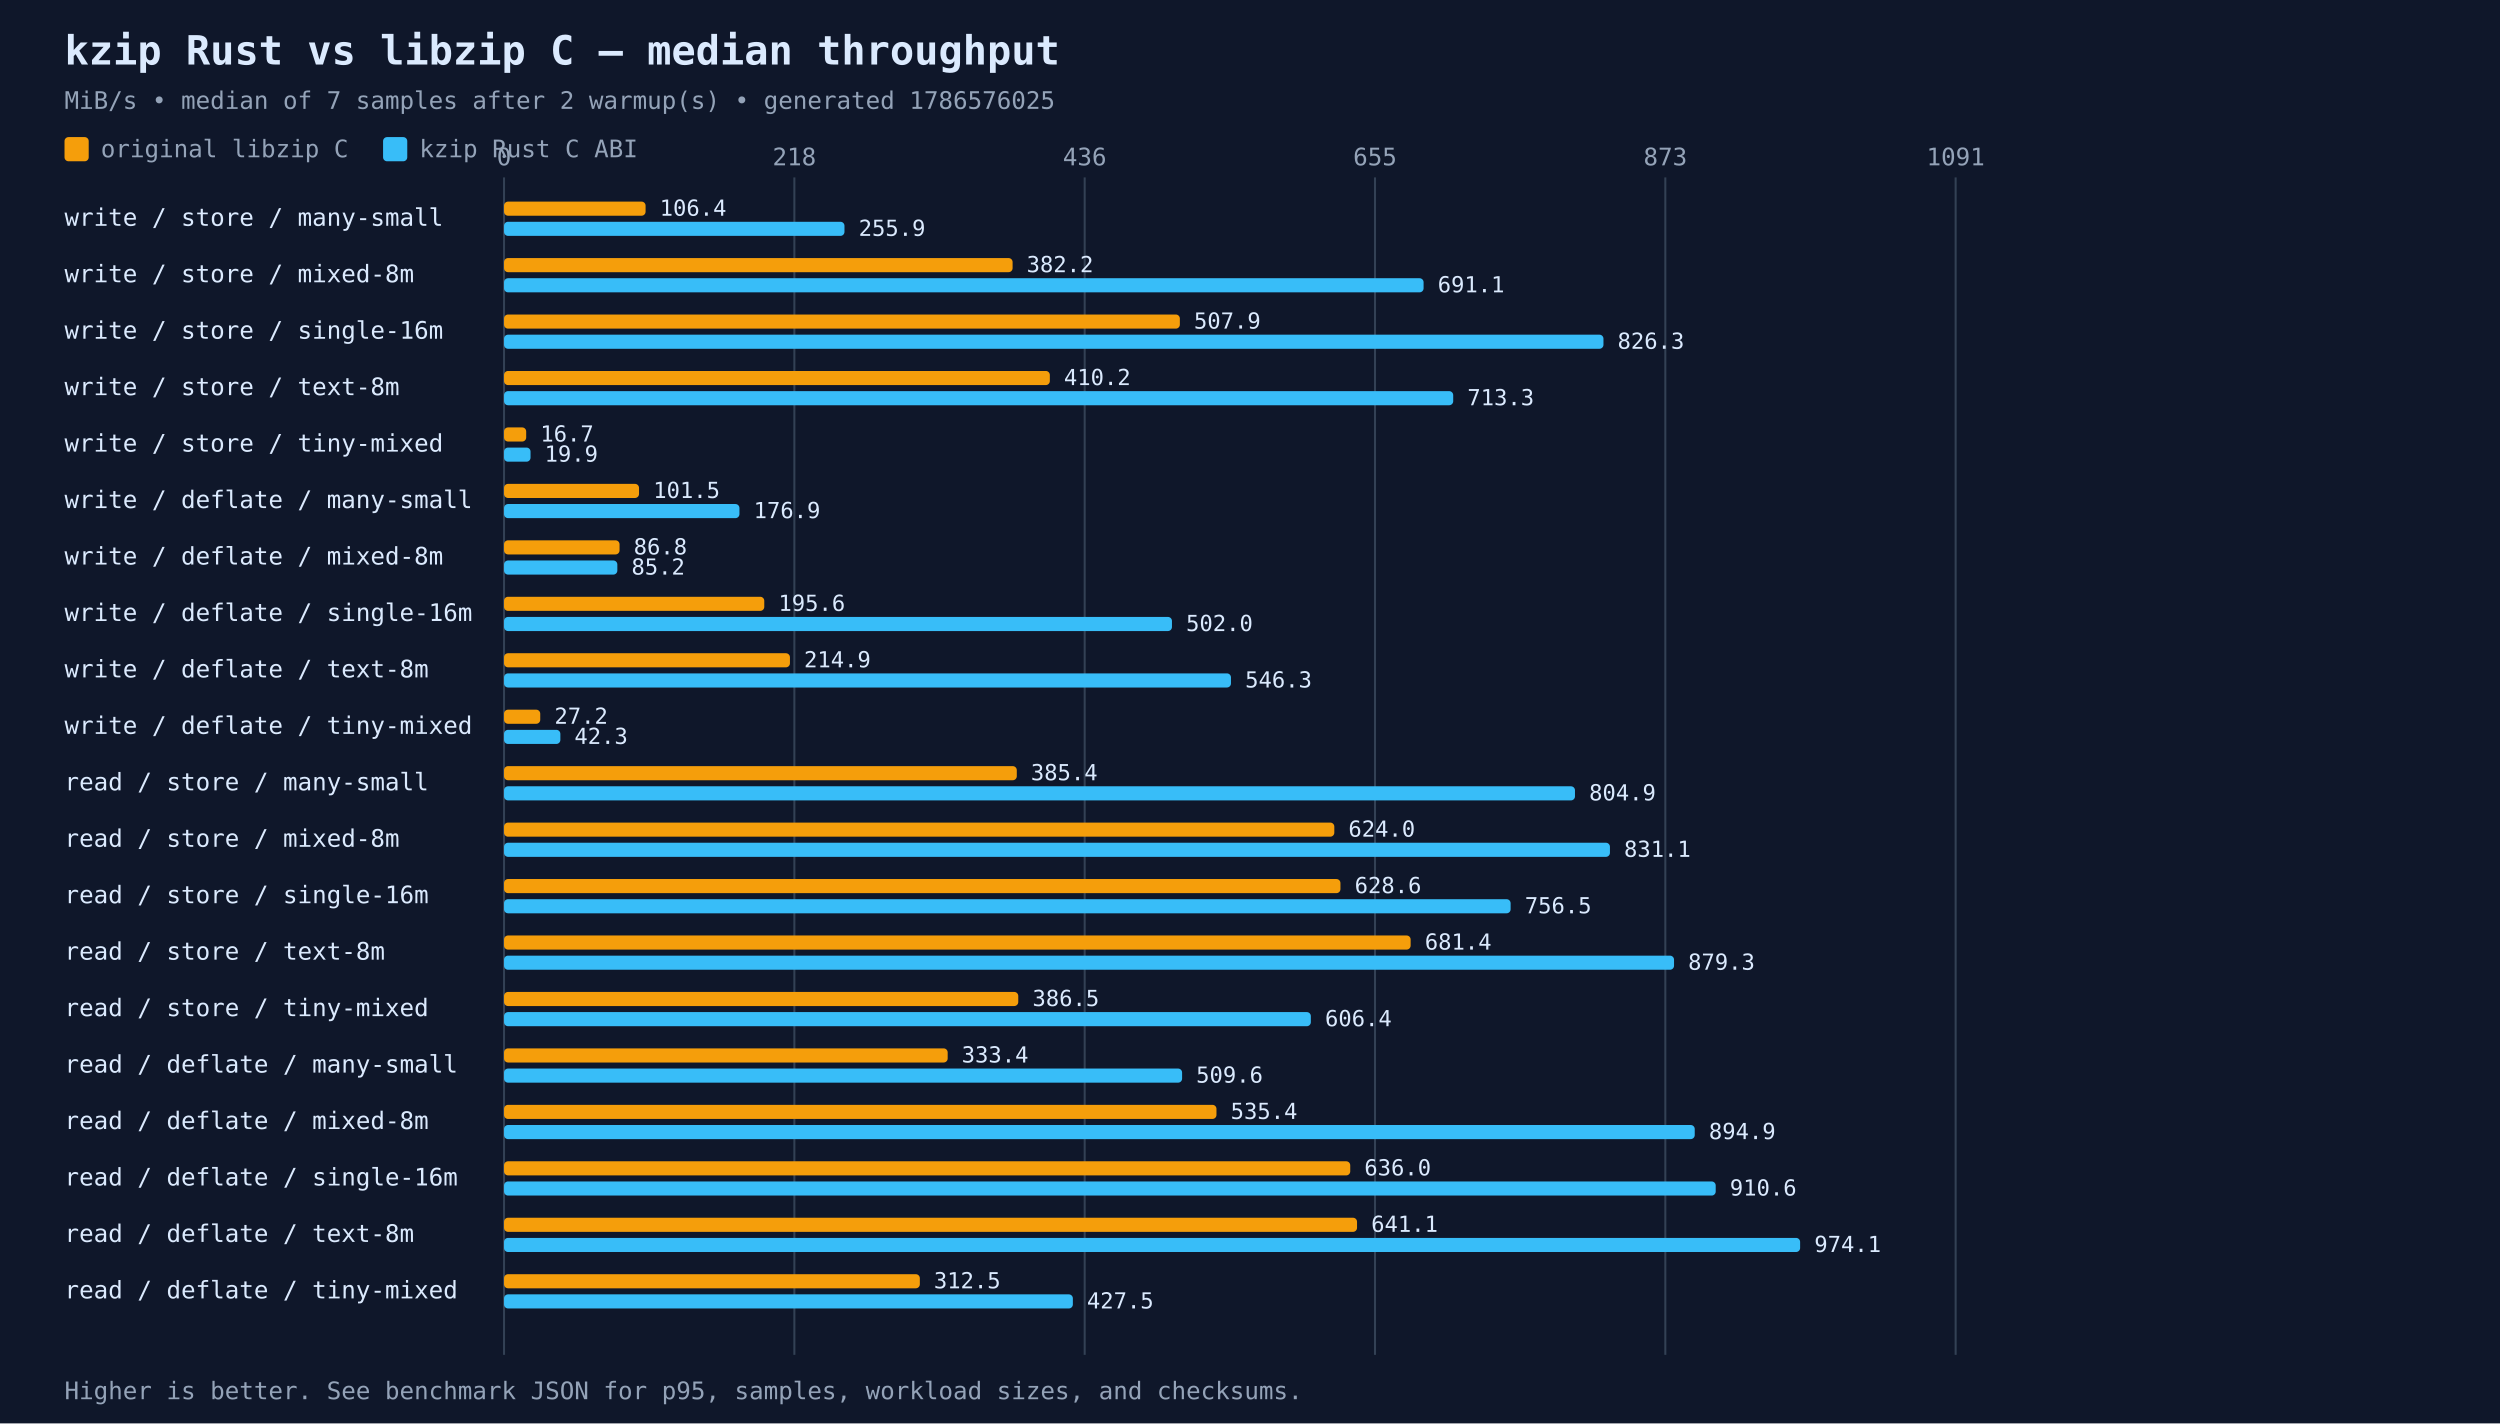
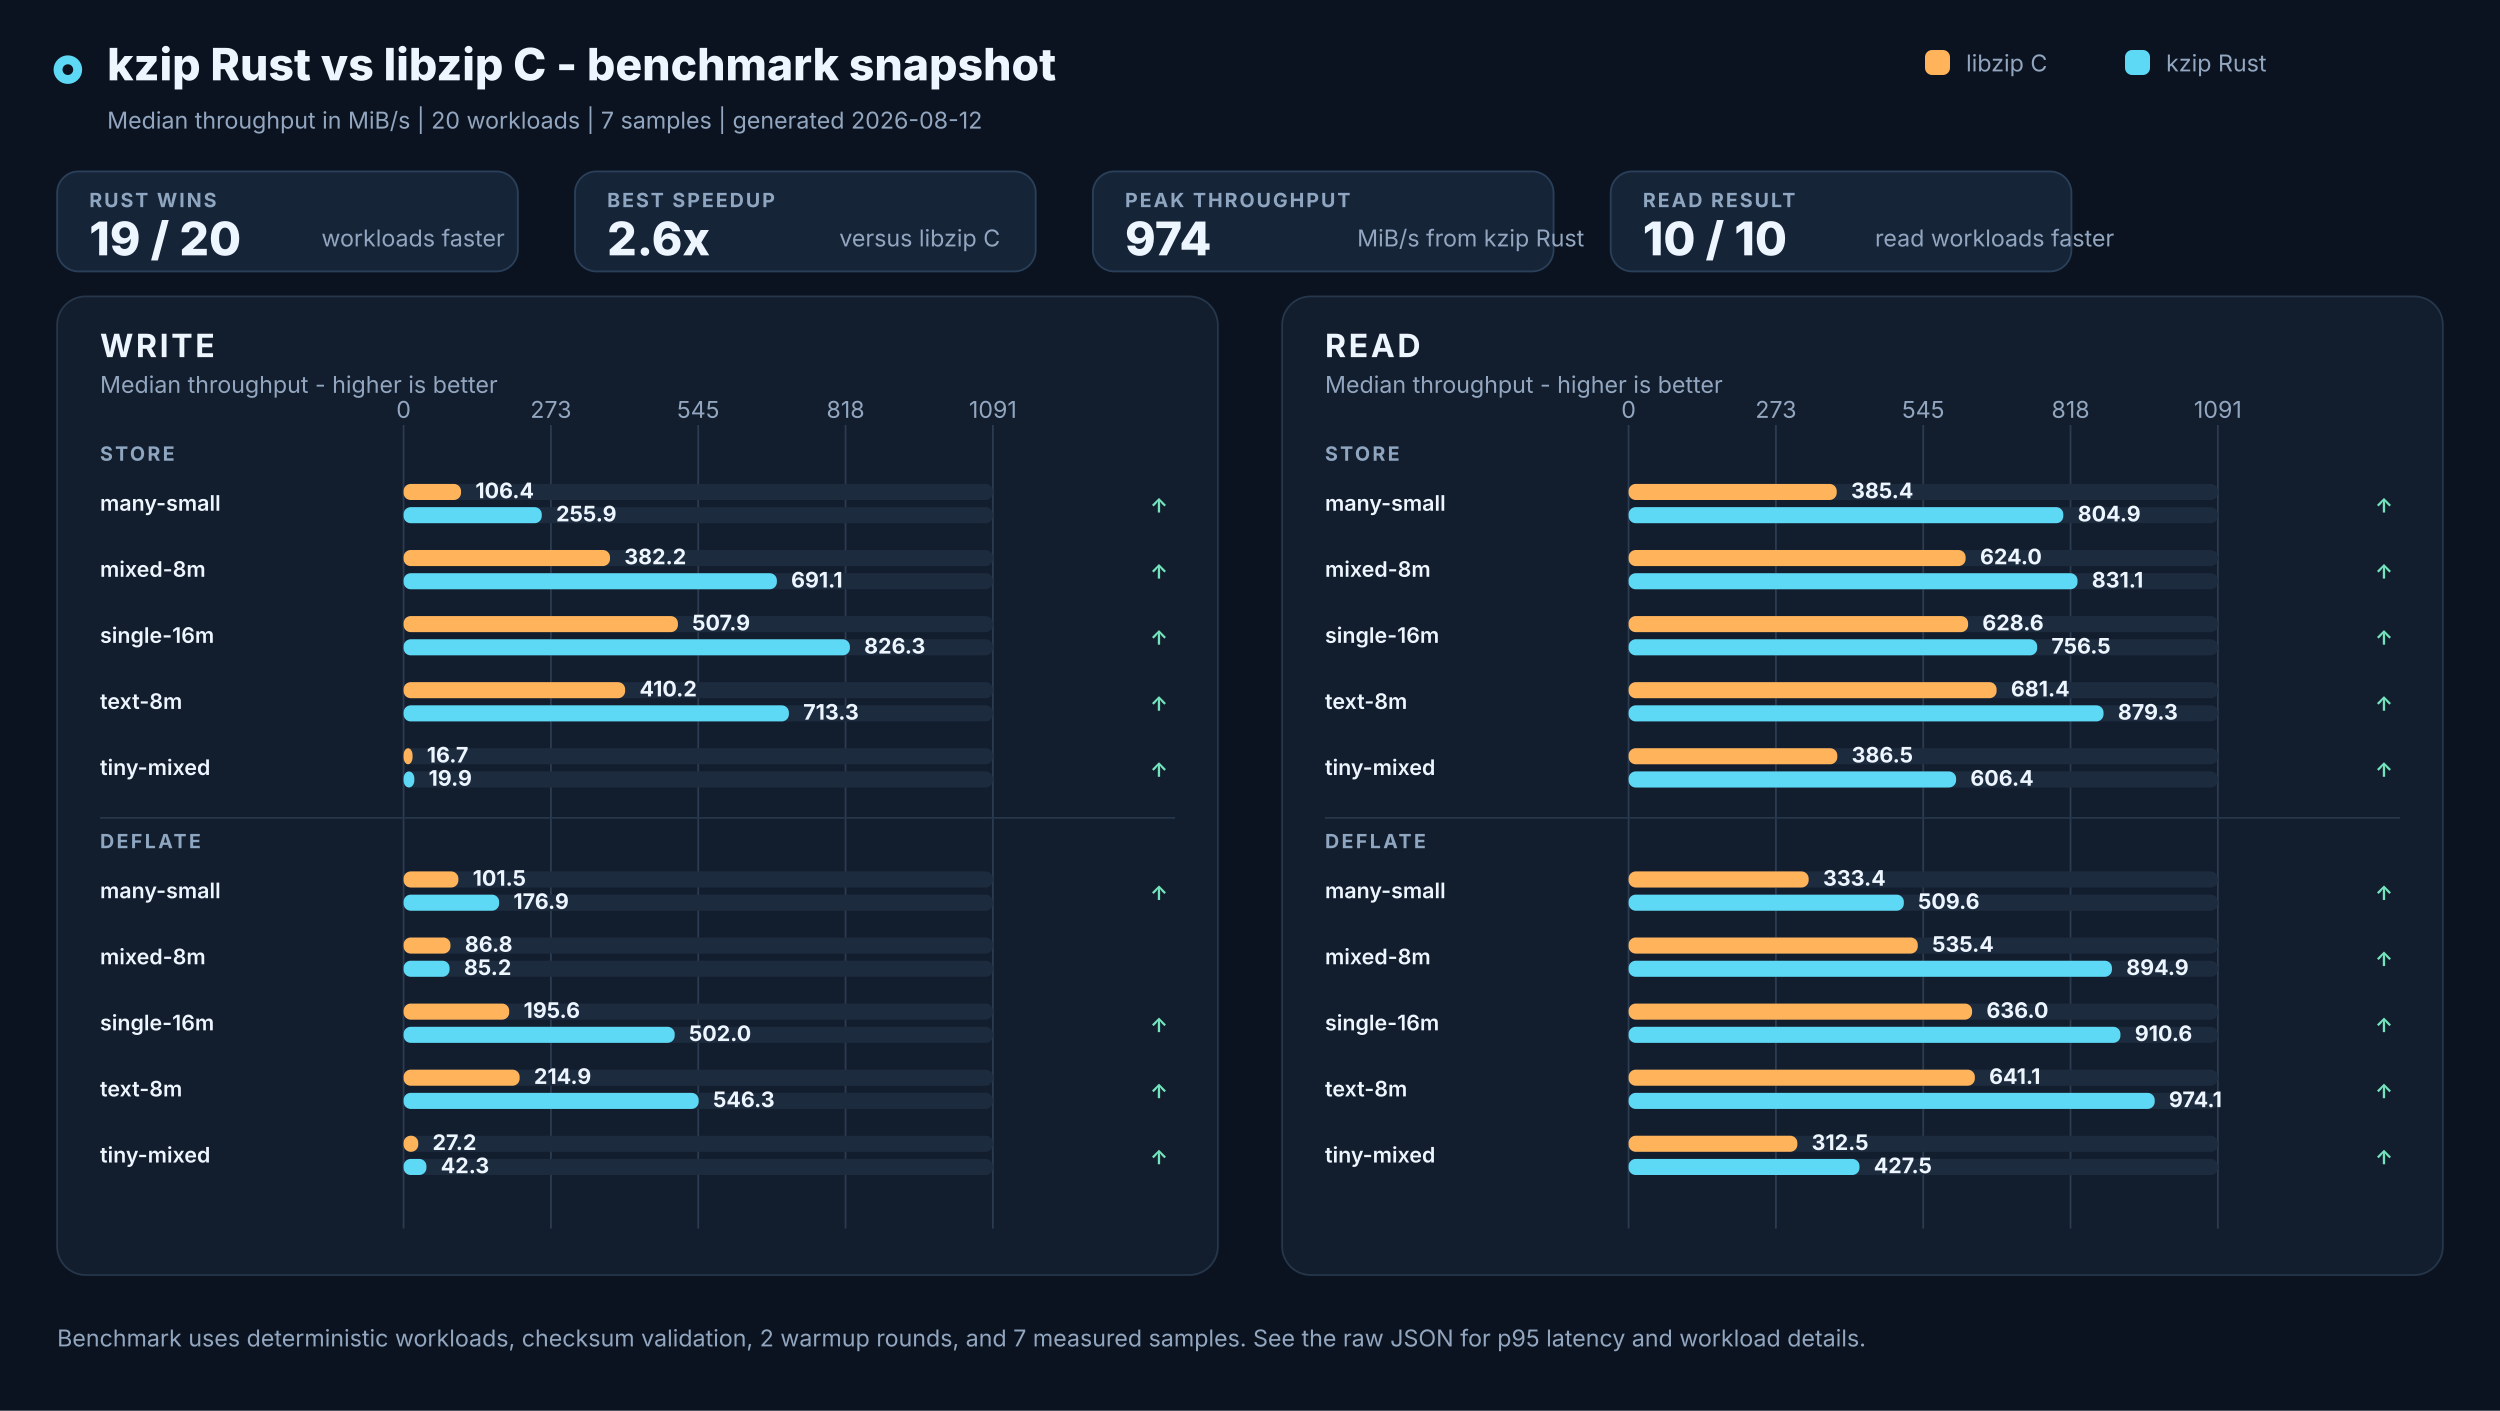
- <svg xmlns="http://www.w3.org/2000/svg" width="1240" height="706" viewBox="0 0 1240 706" role="img" aria-label="Static benchmark chart">
-   <style>text{font-family:ui-monospace,SFMono-Regular,Consolas,monospace;fill:#dbeafe} .muted{fill:#94a3b8;font-size:12px} .label{font-size:12px} .value{font-size:11px} .grid{stroke:#334155;stroke-width:1} .bar-c{fill:#f59e0b} .bar-r{fill:#38bdf8} 
+ <svg xmlns="http://www.w3.org/2000/svg" width="1400" height="790" viewBox="0 0 1400 790" role="img" aria-label="Static benchmark chart">
+   <style>text{font-family:Inter,Segoe UI,Arial,sans-serif;fill:#edf5ff} .muted{fill:#92a6bf;font-size:13px} .label{font-size:12px;font-weight:600} .value{font-size:12px;font-weight:700} .section{font-size:18px;font-weight:750;letter-spacing:.08em} .method{fill:#8fa6c0;font-size:11px;font-weight:700;letter-spacing:.12em} .kpi-label{fill:#8fa6c0;font-size:11px;font-weight:700;letter-spacing:.1em} .kpi-value{font-size:26px;font-weight:800} .grid{stroke:#2b3b51;stroke-width:1} .divider{stroke:#26364b;stroke-width:1} .panel{fill:#121d2d;stroke:#26364b;stroke-width:1} .card{fill:#162438;stroke:#2a4059;stroke-width:1} .bar-c{fill:#ffb45b} .bar-r{fill:#5ed9f5} .track{fill:#1d2b3e} .winner{fill:#74e4bd;font-size:11px;font-weight:700}
</style>
-   <rect width="100%" height="100%" fill="#0f172a" />
-   <text x="32" y="32" font-size="20" font-weight="600">kzip Rust vs libzip C — median throughput</text>
-   <text x="32" y="54" class="muted">MiB/s • median of 7 samples after 2 warmup(s) • generated 1786576025</text>
-   <rect x="32" y="68" width="12" height="12" rx="2" class="bar-c" />
-   <text x="50" y="78" class="muted">original libzip C</text>
-   <rect x="190" y="68" width="12" height="12" rx="2" class="bar-r" />
-   <text x="208" y="78" class="muted">kzip Rust C ABI</text>
-   <line x1="250.0" y1="88" x2="250.0" y2="672" class="grid" />
-   <text x="250.0" y="82" text-anchor="middle" class="muted">0</text>
-   <line x1="394.0" y1="88" x2="394.0" y2="672" class="grid" />
-   <text x="394.0" y="82" text-anchor="middle" class="muted">218</text>
-   <line x1="538.0" y1="88" x2="538.0" y2="672" class="grid" />
-   <text x="538.0" y="82" text-anchor="middle" class="muted">436</text>
-   <line x1="682.0" y1="88" x2="682.0" y2="672" class="grid" />
-   <text x="682.0" y="82" text-anchor="middle" class="muted">655</text>
-   <line x1="826.0" y1="88" x2="826.0" y2="672" class="grid" />
-   <text x="826.0" y="82" text-anchor="middle" class="muted">873</text>
-   <line x1="970.0" y1="88" x2="970.0" y2="672" class="grid" />
-   <text x="970.0" y="82" text-anchor="middle" class="muted">1091</text>
-   <text x="32" y="112" class="label">write / store / many-small</text>
-   <rect x="250" y="100" width="70.21" height="7" rx="2" class="bar-c" data-target-width="70.21" />
-   <text x="327.2" y="107" class="value">106.4</text>
-   <rect x="250" y="110" width="168.86" height="7" rx="2" class="bar-r" data-target-width="168.86" />
-   <text x="425.9" y="117" class="value">255.9</text>
-   <text x="32" y="140" class="label">write / store / mixed-8m</text>
-   <rect x="250" y="128" width="252.25" height="7" rx="2" class="bar-c" data-target-width="252.25" />
-   <text x="509.2" y="135" class="value">382.2</text>
-   <rect x="250" y="138" width="456.10" height="7" rx="2" class="bar-r" data-target-width="456.10" />
-   <text x="713.1" y="145" class="value">691.1</text>
-   <text x="32" y="168" class="label">write / store / single-16m</text>
-   <rect x="250" y="156" width="335.21" height="7" rx="2" class="bar-c" data-target-width="335.21" />
-   <text x="592.2" y="163" class="value">507.9</text>
-   <rect x="250" y="166" width="545.32" height="7" rx="2" class="bar-r" data-target-width="545.32" />
-   <text x="802.3" y="173" class="value">826.3</text>
-   <text x="32" y="196" class="label">write / store / text-8m</text>
-   <rect x="250" y="184" width="270.72" height="7" rx="2" class="bar-c" data-target-width="270.72" />
-   <text x="527.7" y="191" class="value">410.2</text>
-   <rect x="250" y="194" width="470.79" height="7" rx="2" class="bar-r" data-target-width="470.79" />
-   <text x="727.8" y="201" class="value">713.3</text>
-   <text x="32" y="224" class="label">write / store / tiny-mixed</text>
-   <rect x="250" y="212" width="10.99" height="7" rx="2" class="bar-c" data-target-width="10.99" />
-   <text x="268.0" y="219" class="value">16.7</text>
-   <rect x="250" y="222" width="13.15" height="7" rx="2" class="bar-r" data-target-width="13.15" />
-   <text x="270.1" y="229" class="value">19.9</text>
-   <text x="32" y="252" class="label">write / deflate / many-small</text>
-   <rect x="250" y="240" width="66.96" height="7" rx="2" class="bar-c" data-target-width="66.96" />
-   <text x="324.0" y="247" class="value">101.5</text>
-   <rect x="250" y="250" width="116.77" height="7" rx="2" class="bar-r" data-target-width="116.77" />
-   <text x="373.8" y="257" class="value">176.9</text>
-   <text x="32" y="280" class="label">write / deflate / mixed-8m</text>
-   <rect x="250" y="268" width="57.30" height="7" rx="2" class="bar-c" data-target-width="57.30" />
-   <text x="314.3" y="275" class="value">86.8</text>
-   <rect x="250" y="278" width="56.20" height="7" rx="2" class="bar-r" data-target-width="56.20" />
-   <text x="313.2" y="285" class="value">85.2</text>
-   <text x="32" y="308" class="label">write / deflate / single-16m</text>
-   <rect x="250" y="296" width="129.08" height="7" rx="2" class="bar-c" data-target-width="129.08" />
-   <text x="386.1" y="303" class="value">195.6</text>
-   <rect x="250" y="306" width="331.29" height="7" rx="2" class="bar-r" data-target-width="331.29" />
-   <text x="588.3" y="313" class="value">502.0</text>
-   <text x="32" y="336" class="label">write / deflate / text-8m</text>
-   <rect x="250" y="324" width="141.81" height="7" rx="2" class="bar-c" data-target-width="141.81" />
-   <text x="398.8" y="331" class="value">214.9</text>
-   <rect x="250" y="334" width="360.56" height="7" rx="2" class="bar-r" data-target-width="360.56" />
-   <text x="617.6" y="341" class="value">546.3</text>
-   <text x="32" y="364" class="label">write / deflate / tiny-mixed</text>
-   <rect x="250" y="352" width="17.96" height="7" rx="2" class="bar-c" data-target-width="17.96" />
-   <text x="275.0" y="359" class="value">27.2</text>
-   <rect x="250" y="362" width="27.94" height="7" rx="2" class="bar-r" data-target-width="27.94" />
-   <text x="284.9" y="369" class="value">42.3</text>
-   <text x="32" y="392" class="label">read / store / many-small</text>
-   <rect x="250" y="380" width="254.33" height="7" rx="2" class="bar-c" data-target-width="254.33" />
-   <text x="511.3" y="387" class="value">385.4</text>
-   <rect x="250" y="390" width="531.19" height="7" rx="2" class="bar-r" data-target-width="531.19" />
-   <text x="788.2" y="397" class="value">804.9</text>
-   <text x="32" y="420" class="label">read / store / mixed-8m</text>
-   <rect x="250" y="408" width="411.82" height="7" rx="2" class="bar-c" data-target-width="411.82" />
-   <text x="668.8" y="415" class="value">624.0</text>
-   <rect x="250" y="418" width="548.53" height="7" rx="2" class="bar-r" data-target-width="548.53" />
-   <text x="805.5" y="425" class="value">831.1</text>
-   <text x="32" y="448" class="label">read / store / single-16m</text>
-   <rect x="250" y="436" width="414.86" height="7" rx="2" class="bar-c" data-target-width="414.86" />
-   <text x="671.9" y="443" class="value">628.6</text>
-   <rect x="250" y="446" width="499.27" height="7" rx="2" class="bar-r" data-target-width="499.27" />
-   <text x="756.3" y="453" class="value">756.5</text>
-   <text x="32" y="476" class="label">read / store / text-8m</text>
-   <rect x="250" y="464" width="449.68" height="7" rx="2" class="bar-c" data-target-width="449.68" />
-   <text x="706.7" y="471" class="value">681.4</text>
-   <rect x="250" y="474" width="580.32" height="7" rx="2" class="bar-r" data-target-width="580.32" />
-   <text x="837.3" y="481" class="value">879.3</text>
-   <text x="32" y="504" class="label">read / store / tiny-mixed</text>
-   <rect x="250" y="492" width="255.06" height="7" rx="2" class="bar-c" data-target-width="255.06" />
-   <text x="512.1" y="499" class="value">386.5</text>
-   <rect x="250" y="502" width="400.18" height="7" rx="2" class="bar-r" data-target-width="400.18" />
-   <text x="657.2" y="509" class="value">606.4</text>
-   <text x="32" y="532" class="label">read / deflate / many-small</text>
-   <rect x="250" y="520" width="220.05" height="7" rx="2" class="bar-c" data-target-width="220.05" />
-   <text x="477.0" y="527" class="value">333.4</text>
-   <rect x="250" y="530" width="336.32" height="7" rx="2" class="bar-r" data-target-width="336.32" />
-   <text x="593.3" y="537" class="value">509.6</text>
-   <text x="32" y="560" class="label">read / deflate / mixed-8m</text>
-   <rect x="250" y="548" width="353.37" height="7" rx="2" class="bar-c" data-target-width="353.37" />
-   <text x="610.4" y="555" class="value">535.4</text>
-   <rect x="250" y="558" width="590.59" height="7" rx="2" class="bar-r" data-target-width="590.59" />
-   <text x="847.6" y="565" class="value">894.9</text>
-   <text x="32" y="588" class="label">read / deflate / single-16m</text>
-   <rect x="250" y="576" width="419.72" height="7" rx="2" class="bar-c" data-target-width="419.72" />
-   <text x="676.7" y="583" class="value">636.0</text>
-   <rect x="250" y="586" width="600.99" height="7" rx="2" class="bar-r" data-target-width="600.99" />
-   <text x="858.0" y="593" class="value">910.6</text>
-   <text x="32" y="616" class="label">read / deflate / text-8m</text>
-   <rect x="250" y="604" width="423.09" height="7" rx="2" class="bar-c" data-target-width="423.09" />
-   <text x="680.1" y="611" class="value">641.1</text>
-   <rect x="250" y="614" width="642.86" height="7" rx="2" class="bar-r" data-target-width="642.86" />
-   <text x="899.9" y="621" class="value">974.1</text>
-   <text x="32" y="644" class="label">read / deflate / tiny-mixed</text>
-   <rect x="250" y="632" width="206.24" height="7" rx="2" class="bar-c" data-target-width="206.24" />
-   <text x="463.2" y="639" class="value">312.5</text>
-   <rect x="250" y="642" width="282.14" height="7" rx="2" class="bar-r" data-target-width="282.14" />
-   <text x="539.1" y="649" class="value">427.5</text>
-   <text x="32" y="694" class="muted">Higher is better. See benchmark JSON for p95, samples, workload sizes, and checksums.</text>
+   <rect width="100%" height="100%" fill="#0b1320" />
+   <circle cx="38" cy="39" r="8" fill="#5ed9f5" />
+   <circle cx="38" cy="39" r="3" fill="#0b1320" />
+   <text x="60" y="45" font-size="25" font-weight="800">kzip Rust vs libzip C - benchmark snapshot</text>
+   <text x="60" y="72" class="muted">Median throughput in MiB/s  |  20 workloads  |  7 samples  |  generated 2026-08-12</text>
+   <rect x="1078" y="28" width="14" height="14" rx="4" class="bar-c" />
+   <text x="1101" y="40" class="muted">libzip C</text>
+   <rect x="1190" y="28" width="14" height="14" rx="4" class="bar-r" />
+   <text x="1213" y="40" class="muted">kzip Rust</text>
+   <rect x="32" y="96" width="258" height="56" rx="12" class="card" />
+   <text x="50" y="116" class="kpi-label">RUST WINS</text>
+   <text x="50" y="143" class="kpi-value">19 / 20</text>
+   <text x="180" y="138" class="muted">workloads faster</text>
+   <rect x="322" y="96" width="258" height="56" rx="12" class="card" />
+   <text x="340" y="116" class="kpi-label">BEST SPEEDUP</text>
+   <text x="340" y="143" class="kpi-value">2.6x</text>
+   <text x="470" y="138" class="muted">versus libzip C</text>
+   <rect x="612" y="96" width="258" height="56" rx="12" class="card" />
+   <text x="630" y="116" class="kpi-label">PEAK THROUGHPUT</text>
+   <text x="630" y="143" class="kpi-value">974</text>
+   <text x="760" y="138" class="muted">MiB/s from kzip Rust</text>
+   <rect x="902" y="96" width="258" height="56" rx="12" class="card" />
+   <text x="920" y="116" class="kpi-label">READ RESULT</text>
+   <text x="920" y="143" class="kpi-value">10 / 10</text>
+   <text x="1050" y="138" class="muted">read workloads faster</text>
+   <rect x="32" y="166" width="650" height="548" rx="16" class="panel" />
+   <text x="56" y="200" class="section">WRITE</text>
+   <text x="56" y="220" class="muted">Median throughput - higher is better</text>
+   <line x1="226.0" y1="238" x2="226.0" y2="688" class="grid" />
+   <text x="226.0" y="234" text-anchor="middle" class="muted">0</text>
+   <line x1="308.5" y1="238" x2="308.5" y2="688" class="grid" />
+   <text x="308.5" y="234" text-anchor="middle" class="muted">273</text>
+   <line x1="391.0" y1="238" x2="391.0" y2="688" class="grid" />
+   <text x="391.0" y="234" text-anchor="middle" class="muted">545</text>
+   <line x1="473.5" y1="238" x2="473.5" y2="688" class="grid" />
+   <text x="473.5" y="234" text-anchor="middle" class="muted">818</text>
+   <line x1="556.0" y1="238" x2="556.0" y2="688" class="grid" />
+   <text x="556.0" y="234" text-anchor="middle" class="muted">1091</text>
+   <text x="56" y="258" class="method">STORE</text>
+   <text x="56" y="286" class="label">many-small</text>
+   <rect x="226" y="271" width="330" height="9" rx="4" class="track" />
+   <rect x="226" y="284" width="330" height="9" rx="4" class="track" />
+   <rect x="226" y="271" width="32.18" height="9" rx="4" class="bar-c" data-target-width="32.18" />
+   <text x="266.2" y="279" class="value">106.4</text>
+   <rect x="226" y="284" width="77.39" height="9" rx="4" class="bar-r" data-target-width="77.39" />
+   <text x="311.4" y="292" class="value">255.9</text>
+   <text x="654" y="287" text-anchor="end" class="winner">↑</text>
+   <text x="56" y="323" class="label">mixed-8m</text>
+   <rect x="226" y="308" width="330" height="9" rx="4" class="track" />
+   <rect x="226" y="321" width="330" height="9" rx="4" class="track" />
+   <rect x="226" y="308" width="115.61" height="9" rx="4" class="bar-c" data-target-width="115.61" />
+   <text x="349.6" y="316" class="value">382.2</text>
+   <rect x="226" y="321" width="209.05" height="9" rx="4" class="bar-r" data-target-width="209.05" />
+   <text x="443.0" y="329" class="value">691.1</text>
+   <text x="654" y="324" text-anchor="end" class="winner">↑</text>
+   <text x="56" y="360" class="label">single-16m</text>
+   <rect x="226" y="345" width="330" height="9" rx="4" class="track" />
+   <rect x="226" y="358" width="330" height="9" rx="4" class="track" />
+   <rect x="226" y="345" width="153.64" height="9" rx="4" class="bar-c" data-target-width="153.64" />
+   <text x="387.6" y="353" class="value">507.9</text>
+   <rect x="226" y="358" width="249.94" height="9" rx="4" class="bar-r" data-target-width="249.94" />
+   <text x="483.9" y="366" class="value">826.3</text>
+   <text x="654" y="361" text-anchor="end" class="winner">↑</text>
+   <text x="56" y="397" class="label">text-8m</text>
+   <rect x="226" y="382" width="330" height="9" rx="4" class="track" />
+   <rect x="226" y="395" width="330" height="9" rx="4" class="track" />
+   <rect x="226" y="382" width="124.08" height="9" rx="4" class="bar-c" data-target-width="124.08" />
+   <text x="358.1" y="390" class="value">410.2</text>
+   <rect x="226" y="395" width="215.78" height="9" rx="4" class="bar-r" data-target-width="215.78" />
+   <text x="449.8" y="403" class="value">713.3</text>
+   <text x="654" y="398" text-anchor="end" class="winner">↑</text>
+   <text x="56" y="434" class="label">tiny-mixed</text>
+   <rect x="226" y="419" width="330" height="9" rx="4" class="track" />
+   <rect x="226" y="432" width="330" height="9" rx="4" class="track" />
+   <rect x="226" y="419" width="5.04" height="9" rx="4" class="bar-c" data-target-width="5.04" />
+   <text x="239.0" y="427" class="value">16.7</text>
+   <rect x="226" y="432" width="6.03" height="9" rx="4" class="bar-r" data-target-width="6.03" />
+   <text x="240.0" y="440" class="value">19.9</text>
+   <text x="654" y="435" text-anchor="end" class="winner">↑</text>
+   <line x1="56" y1="458" x2="658" y2="458" class="divider" />
+   <text x="56" y="475" class="method">DEFLATE</text>
+   <text x="56" y="503" class="label">many-small</text>
+   <rect x="226" y="488" width="330" height="9" rx="4" class="track" />
+   <rect x="226" y="501" width="330" height="9" rx="4" class="track" />
+   <rect x="226" y="488" width="30.69" height="9" rx="4" class="bar-c" data-target-width="30.69" />
+   <text x="264.7" y="496" class="value">101.5</text>
+   <rect x="226" y="501" width="53.52" height="9" rx="4" class="bar-r" data-target-width="53.52" />
+   <text x="287.5" y="509" class="value">176.9</text>
+   <text x="654" y="504" text-anchor="end" class="winner">↑</text>
+   <text x="56" y="540" class="label">mixed-8m</text>
+   <rect x="226" y="525" width="330" height="9" rx="4" class="track" />
+   <rect x="226" y="538" width="330" height="9" rx="4" class="track" />
+   <rect x="226" y="525" width="26.26" height="9" rx="4" class="bar-c" data-target-width="26.26" />
+   <text x="260.3" y="533" class="value">86.8</text>
+   <rect x="226" y="538" width="25.76" height="9" rx="4" class="bar-r" data-target-width="25.76" />
+   <text x="259.8" y="546" class="value">85.2</text>
+   <text x="56" y="577" class="label">single-16m</text>
+   <rect x="226" y="562" width="330" height="9" rx="4" class="track" />
+   <rect x="226" y="575" width="330" height="9" rx="4" class="track" />
+   <rect x="226" y="562" width="59.16" height="9" rx="4" class="bar-c" data-target-width="59.16" />
+   <text x="293.2" y="570" class="value">195.6</text>
+   <rect x="226" y="575" width="151.84" height="9" rx="4" class="bar-r" data-target-width="151.84" />
+   <text x="385.8" y="583" class="value">502.0</text>
+   <text x="654" y="578" text-anchor="end" class="winner">↑</text>
+   <text x="56" y="614" class="label">text-8m</text>
+   <rect x="226" y="599" width="330" height="9" rx="4" class="track" />
+   <rect x="226" y="612" width="330" height="9" rx="4" class="track" />
+   <rect x="226" y="599" width="65.00" height="9" rx="4" class="bar-c" data-target-width="65.00" />
+   <text x="299.0" y="607" class="value">214.9</text>
+   <rect x="226" y="612" width="165.26" height="9" rx="4" class="bar-r" data-target-width="165.26" />
+   <text x="399.3" y="620" class="value">546.3</text>
+   <text x="654" y="615" text-anchor="end" class="winner">↑</text>
+   <text x="56" y="651" class="label">tiny-mixed</text>
+   <rect x="226" y="636" width="330" height="9" rx="4" class="track" />
+   <rect x="226" y="649" width="330" height="9" rx="4" class="track" />
+   <rect x="226" y="636" width="8.23" height="9" rx="4" class="bar-c" data-target-width="8.23" />
+   <text x="242.2" y="644" class="value">27.2</text>
+   <rect x="226" y="649" width="12.81" height="9" rx="4" class="bar-r" data-target-width="12.81" />
+   <text x="246.8" y="657" class="value">42.3</text>
+   <text x="654" y="652" text-anchor="end" class="winner">↑</text>
+   <rect x="718" y="166" width="650" height="548" rx="16" class="panel" />
+   <text x="742" y="200" class="section">READ</text>
+   <text x="742" y="220" class="muted">Median throughput - higher is better</text>
+   <line x1="912.0" y1="238" x2="912.0" y2="688" class="grid" />
+   <text x="912.0" y="234" text-anchor="middle" class="muted">0</text>
+   <line x1="994.5" y1="238" x2="994.5" y2="688" class="grid" />
+   <text x="994.5" y="234" text-anchor="middle" class="muted">273</text>
+   <line x1="1077.0" y1="238" x2="1077.0" y2="688" class="grid" />
+   <text x="1077.0" y="234" text-anchor="middle" class="muted">545</text>
+   <line x1="1159.5" y1="238" x2="1159.5" y2="688" class="grid" />
+   <text x="1159.5" y="234" text-anchor="middle" class="muted">818</text>
+   <line x1="1242.0" y1="238" x2="1242.0" y2="688" class="grid" />
+   <text x="1242.0" y="234" text-anchor="middle" class="muted">1091</text>
+   <text x="742" y="258" class="method">STORE</text>
+   <text x="742" y="286" class="label">many-small</text>
+   <rect x="912" y="271" width="330" height="9" rx="4" class="track" />
+   <rect x="912" y="284" width="330" height="9" rx="4" class="track" />
+   <rect x="912" y="271" width="116.57" height="9" rx="4" class="bar-c" data-target-width="116.57" />
+   <text x="1036.6" y="279" class="value">385.4</text>
+   <rect x="912" y="284" width="243.46" height="9" rx="4" class="bar-r" data-target-width="243.46" />
+   <text x="1163.5" y="292" class="value">804.9</text>
+   <text x="1340" y="287" text-anchor="end" class="winner">↑</text>
+   <text x="742" y="323" class="label">mixed-8m</text>
+   <rect x="912" y="308" width="330" height="9" rx="4" class="track" />
+   <rect x="912" y="321" width="330" height="9" rx="4" class="track" />
+   <rect x="912" y="308" width="188.75" height="9" rx="4" class="bar-c" data-target-width="188.75" />
+   <text x="1108.8" y="316" class="value">624.0</text>
+   <rect x="912" y="321" width="251.41" height="9" rx="4" class="bar-r" data-target-width="251.41" />
+   <text x="1171.4" y="329" class="value">831.1</text>
+   <text x="1340" y="324" text-anchor="end" class="winner">↑</text>
+   <text x="742" y="360" class="label">single-16m</text>
+   <rect x="912" y="345" width="330" height="9" rx="4" class="track" />
+   <rect x="912" y="358" width="330" height="9" rx="4" class="track" />
+   <rect x="912" y="345" width="190.14" height="9" rx="4" class="bar-c" data-target-width="190.14" />
+   <text x="1110.1" y="353" class="value">628.6</text>
+   <rect x="912" y="358" width="228.83" height="9" rx="4" class="bar-r" data-target-width="228.83" />
+   <text x="1148.8" y="366" class="value">756.5</text>
+   <text x="1340" y="361" text-anchor="end" class="winner">↑</text>
+   <text x="742" y="397" class="label">text-8m</text>
+   <rect x="912" y="382" width="330" height="9" rx="4" class="track" />
+   <rect x="912" y="395" width="330" height="9" rx="4" class="track" />
+   <rect x="912" y="382" width="206.10" height="9" rx="4" class="bar-c" data-target-width="206.10" />
+   <text x="1126.1" y="390" class="value">681.4</text>
+   <rect x="912" y="395" width="265.98" height="9" rx="4" class="bar-r" data-target-width="265.98" />
+   <text x="1186.0" y="403" class="value">879.3</text>
+   <text x="1340" y="398" text-anchor="end" class="winner">↑</text>
+   <text x="742" y="434" class="label">tiny-mixed</text>
+   <rect x="912" y="419" width="330" height="9" rx="4" class="track" />
+   <rect x="912" y="432" width="330" height="9" rx="4" class="track" />
+   <rect x="912" y="419" width="116.90" height="9" rx="4" class="bar-c" data-target-width="116.90" />
+   <text x="1036.9" y="427" class="value">386.5</text>
+   <rect x="912" y="432" width="183.42" height="9" rx="4" class="bar-r" data-target-width="183.42" />
+   <text x="1103.4" y="440" class="value">606.4</text>
+   <text x="1340" y="435" text-anchor="end" class="winner">↑</text>
+   <line x1="742" y1="458" x2="1344" y2="458" class="divider" />
+   <text x="742" y="475" class="method">DEFLATE</text>
+   <text x="742" y="503" class="label">many-small</text>
+   <rect x="912" y="488" width="330" height="9" rx="4" class="track" />
+   <rect x="912" y="501" width="330" height="9" rx="4" class="track" />
+   <rect x="912" y="488" width="100.85" height="9" rx="4" class="bar-c" data-target-width="100.85" />
+   <text x="1020.9" y="496" class="value">333.4</text>
+   <rect x="912" y="501" width="154.15" height="9" rx="4" class="bar-r" data-target-width="154.15" />
+   <text x="1074.1" y="509" class="value">509.6</text>
+   <text x="1340" y="504" text-anchor="end" class="winner">↑</text>
+   <text x="742" y="540" class="label">mixed-8m</text>
+   <rect x="912" y="525" width="330" height="9" rx="4" class="track" />
+   <rect x="912" y="538" width="330" height="9" rx="4" class="track" />
+   <rect x="912" y="525" width="161.96" height="9" rx="4" class="bar-c" data-target-width="161.96" />
+   <text x="1082.0" y="533" class="value">535.4</text>
+   <rect x="912" y="538" width="270.69" height="9" rx="4" class="bar-r" data-target-width="270.69" />
+   <text x="1190.7" y="546" class="value">894.9</text>
+   <text x="1340" y="541" text-anchor="end" class="winner">↑</text>
+   <text x="742" y="577" class="label">single-16m</text>
+   <rect x="912" y="562" width="330" height="9" rx="4" class="track" />
+   <rect x="912" y="575" width="330" height="9" rx="4" class="track" />
+   <rect x="912" y="562" width="192.37" height="9" rx="4" class="bar-c" data-target-width="192.37" />
+   <text x="1112.4" y="570" class="value">636.0</text>
+   <rect x="912" y="575" width="275.45" height="9" rx="4" class="bar-r" data-target-width="275.45" />
+   <text x="1195.5" y="583" class="value">910.6</text>
+   <text x="1340" y="578" text-anchor="end" class="winner">↑</text>
+   <text x="742" y="614" class="label">text-8m</text>
+   <rect x="912" y="599" width="330" height="9" rx="4" class="track" />
+   <rect x="912" y="612" width="330" height="9" rx="4" class="track" />
+   <rect x="912" y="599" width="193.92" height="9" rx="4" class="bar-c" data-target-width="193.92" />
+   <text x="1113.9" y="607" class="value">641.1</text>
+   <rect x="912" y="612" width="294.64" height="9" rx="4" class="bar-r" data-target-width="294.64" />
+   <text x="1214.6" y="620" class="value">974.1</text>
+   <text x="1340" y="615" text-anchor="end" class="winner">↑</text>
+   <text x="742" y="651" class="label">tiny-mixed</text>
+   <rect x="912" y="636" width="330" height="9" rx="4" class="track" />
+   <rect x="912" y="649" width="330" height="9" rx="4" class="track" />
+   <rect x="912" y="636" width="94.53" height="9" rx="4" class="bar-c" data-target-width="94.53" />
+   <text x="1014.5" y="644" class="value">312.5</text>
+   <rect x="912" y="649" width="129.31" height="9" rx="4" class="bar-r" data-target-width="129.31" />
+   <text x="1049.3" y="657" class="value">427.5</text>
+   <text x="1340" y="652" text-anchor="end" class="winner">↑</text>
+   <text x="32" y="754" class="muted">Benchmark uses deterministic workloads, checksum validation, 2 warmup rounds, and 7 measured samples. See the raw JSON for p95 latency and workload details.</text>
</svg>
